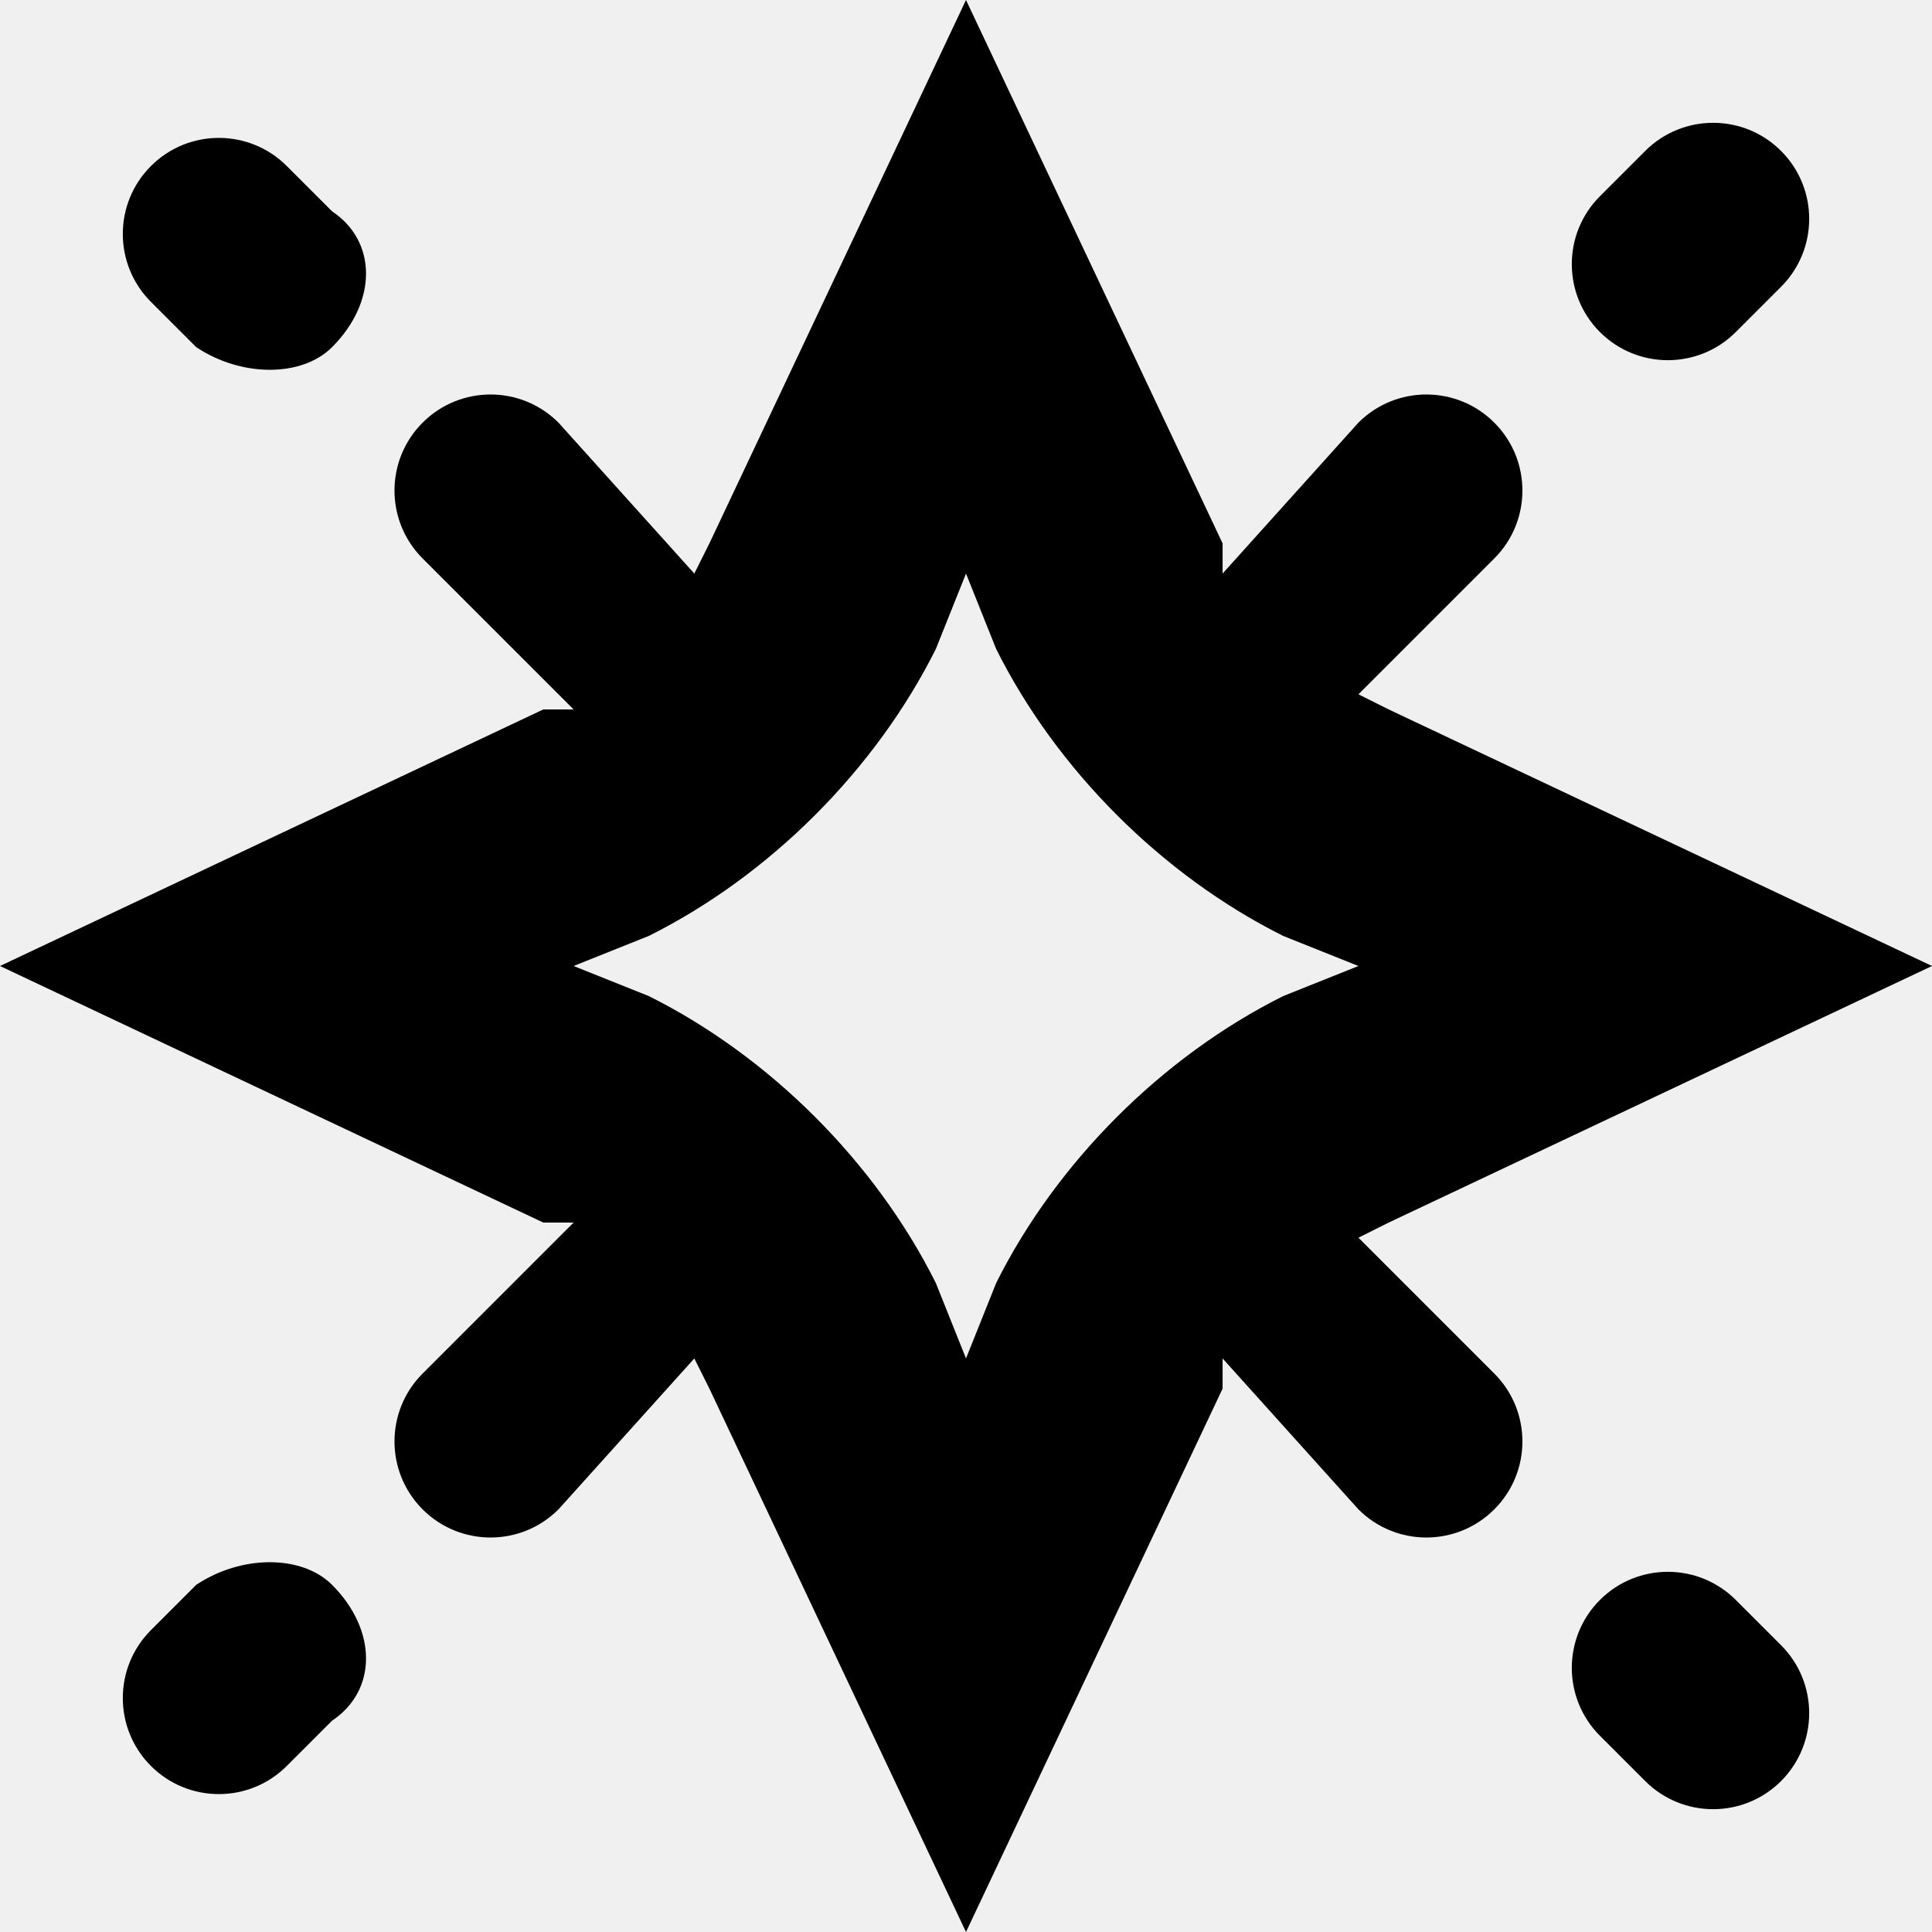
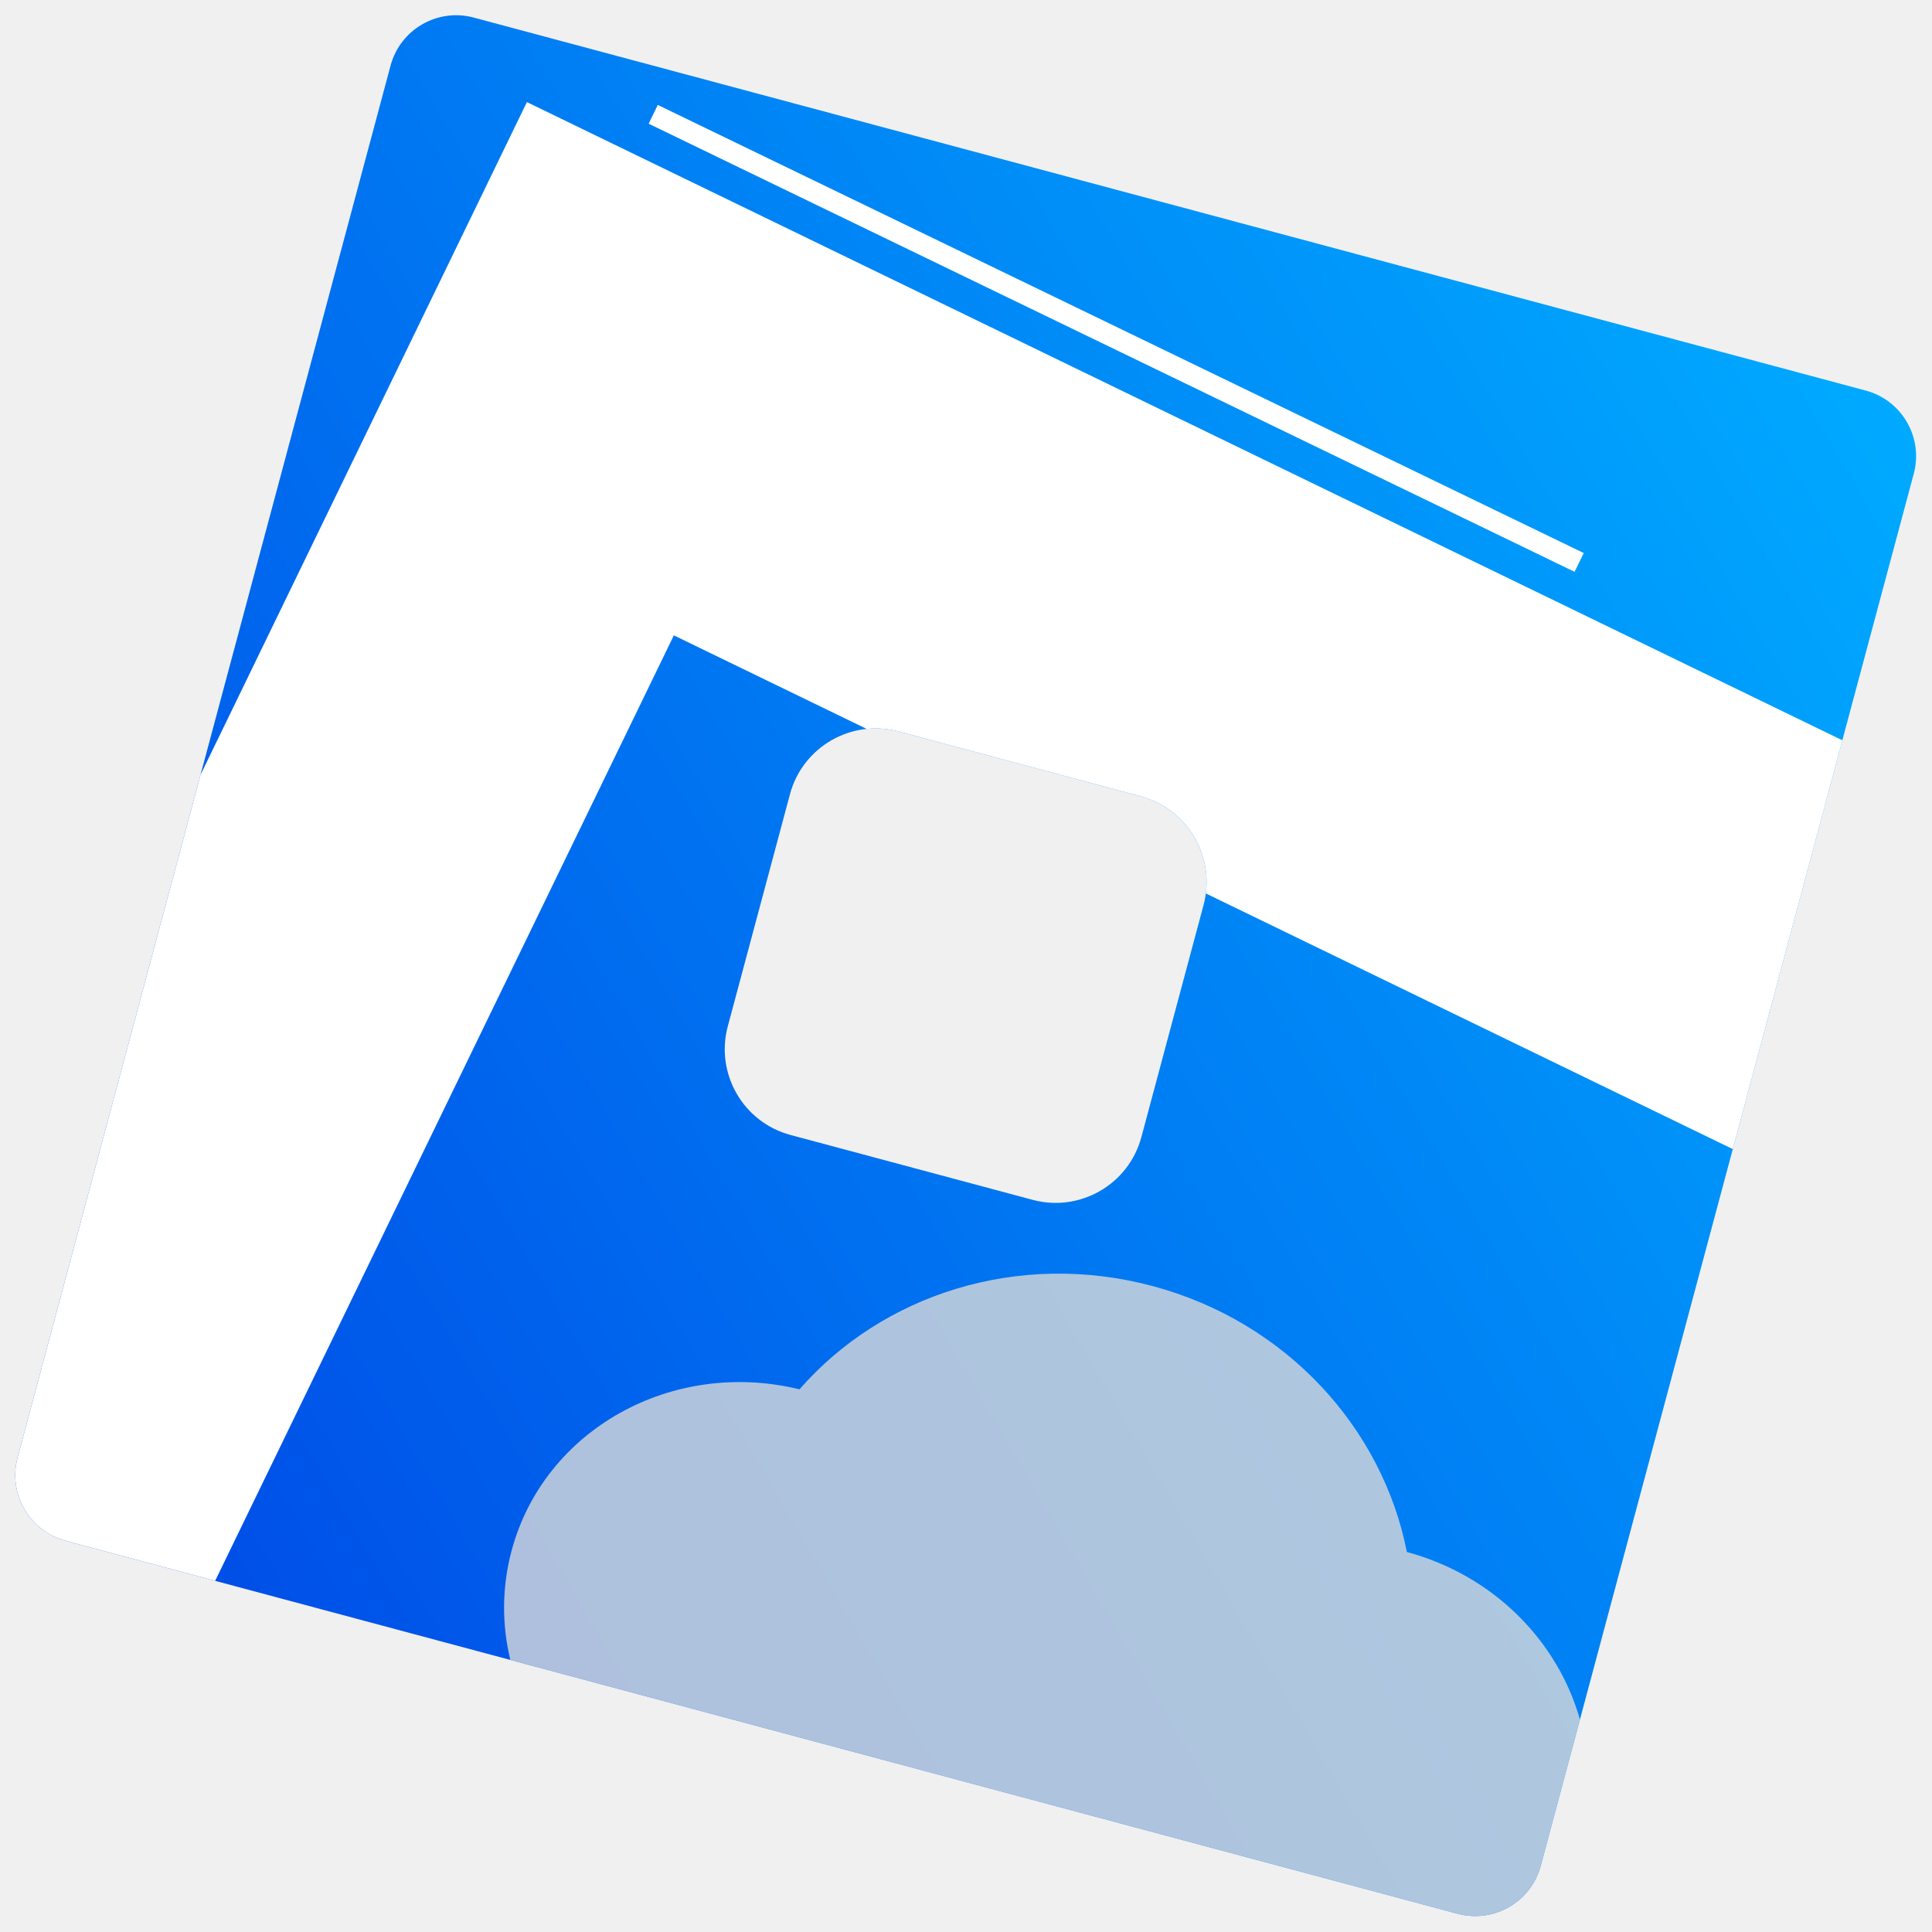
- <svg xmlns="http://www.w3.org/2000/svg" viewBox="0 0 128 128">
-   <path fill-rule="evenodd" d="M81 36 64 0 47 36l-1 2-9-10a6 6 0 0 0-9 9l10 10h-2L0 64l36 17h2L28 91a6 6 0 1 0 9 9l9-10 1 2 17 36 17-36v-2l9 10a6 6 0 1 0 9-9l-9-9 2-1 36-17-36-17-2-1 9-9a6 6 0 1 0-9-9l-9 10v-2Zm-17 2-2 5c-4 8-11 15-19 19l-5 2 5 2c8 4 15 11 19 19l2 5 2-5c4-8 11-15 19-19l5-2-5-2c-8-4-15-11-19-19l-2-5Z" clip-rule="evenodd" />
-   <path d="M118 19a6 6 0 0 0-9-9l-3 3a6 6 0 1 0 9 9l3-3Zm-96 4c-2 2-6 2-9 0l-3-3a6 6 0 1 1 9-9l3 3c3 2 3 6 0 9Zm0 82c-2-2-6-2-9 0l-3 3a6 6 0 1 0 9 9l3-3c3-2 3-6 0-9Zm96 4a6 6 0 0 1-9 9l-3-3a6 6 0 1 1 9-9l3 3Z" />
-   <style>path{fill:#000}@media (prefers-color-scheme:dark){path{fill:#fff}}</style>
+ <svg xmlns="http://www.w3.org/2000/svg" width="370" height="370" viewBox="0 0 370 370" fill="none">
+   <g clip-path="url(#clip0_10_69)">
+     <path d="M291.759 369.959L-0.018 291.778L78.163 0L369.941 78.181L291.759 369.959ZM172.107 140.088C163.038 137.658 153.716 143.04 151.286 152.109L139.381 196.541C136.951 205.61 142.333 214.932 151.401 217.362L197.766 229.785C206.835 232.215 216.157 226.833 218.587 217.764L230.492 173.332C232.922 164.263 227.54 154.941 218.471 152.511L172.107 140.088Z" fill="url(#paint0_linear_10_69)" />
+     <path d="M454.34 191.02L419.595 262.638L230.933 171.107C232.017 162.785 226.799 154.743 218.471 152.511L172.107 140.088C170.048 139.536 167.975 139.387 165.973 139.593L129.049 121.68L29.602 326.662L-33.284 296.153L100.908 19.553L454.34 191.02Z" fill="white" />
+     <path d="M220.748 246.296C246.474 253.189 264.79 273.599 269.431 297.225C286.127 301.73 298.35 314.347 302.578 329.312L291.71 369.873L97.735 317.898C96.109 311.176 96.085 304.031 97.978 296.968C104.191 273.78 128.719 260.134 153.114 266.071C168.945 247.924 195.017 239.401 220.748 246.296Z" fill="#D9D9D9" fill-opacity="0.8" />
+     <path d="M125.096 21.893L302.427 107.714" stroke="white" stroke-width="4" />
+   </g>
+   <defs>
+     <linearGradient id="paint0_linear_10_69" x1="364.879" y1="79.413" x2="4.028" y2="290.201" gradientUnits="userSpaceOnUse">
+       <stop stop-color="#00AAFF" />
+       <stop offset="1" stop-color="#0049E6" />
+     </linearGradient>
+     <clipPath id="clip0_10_69">
+       <rect x="78.163" width="302" height="302" rx="13" transform="rotate(15 78.1633 0)" fill="white" />
+     </clipPath>
+   </defs>
</svg>
